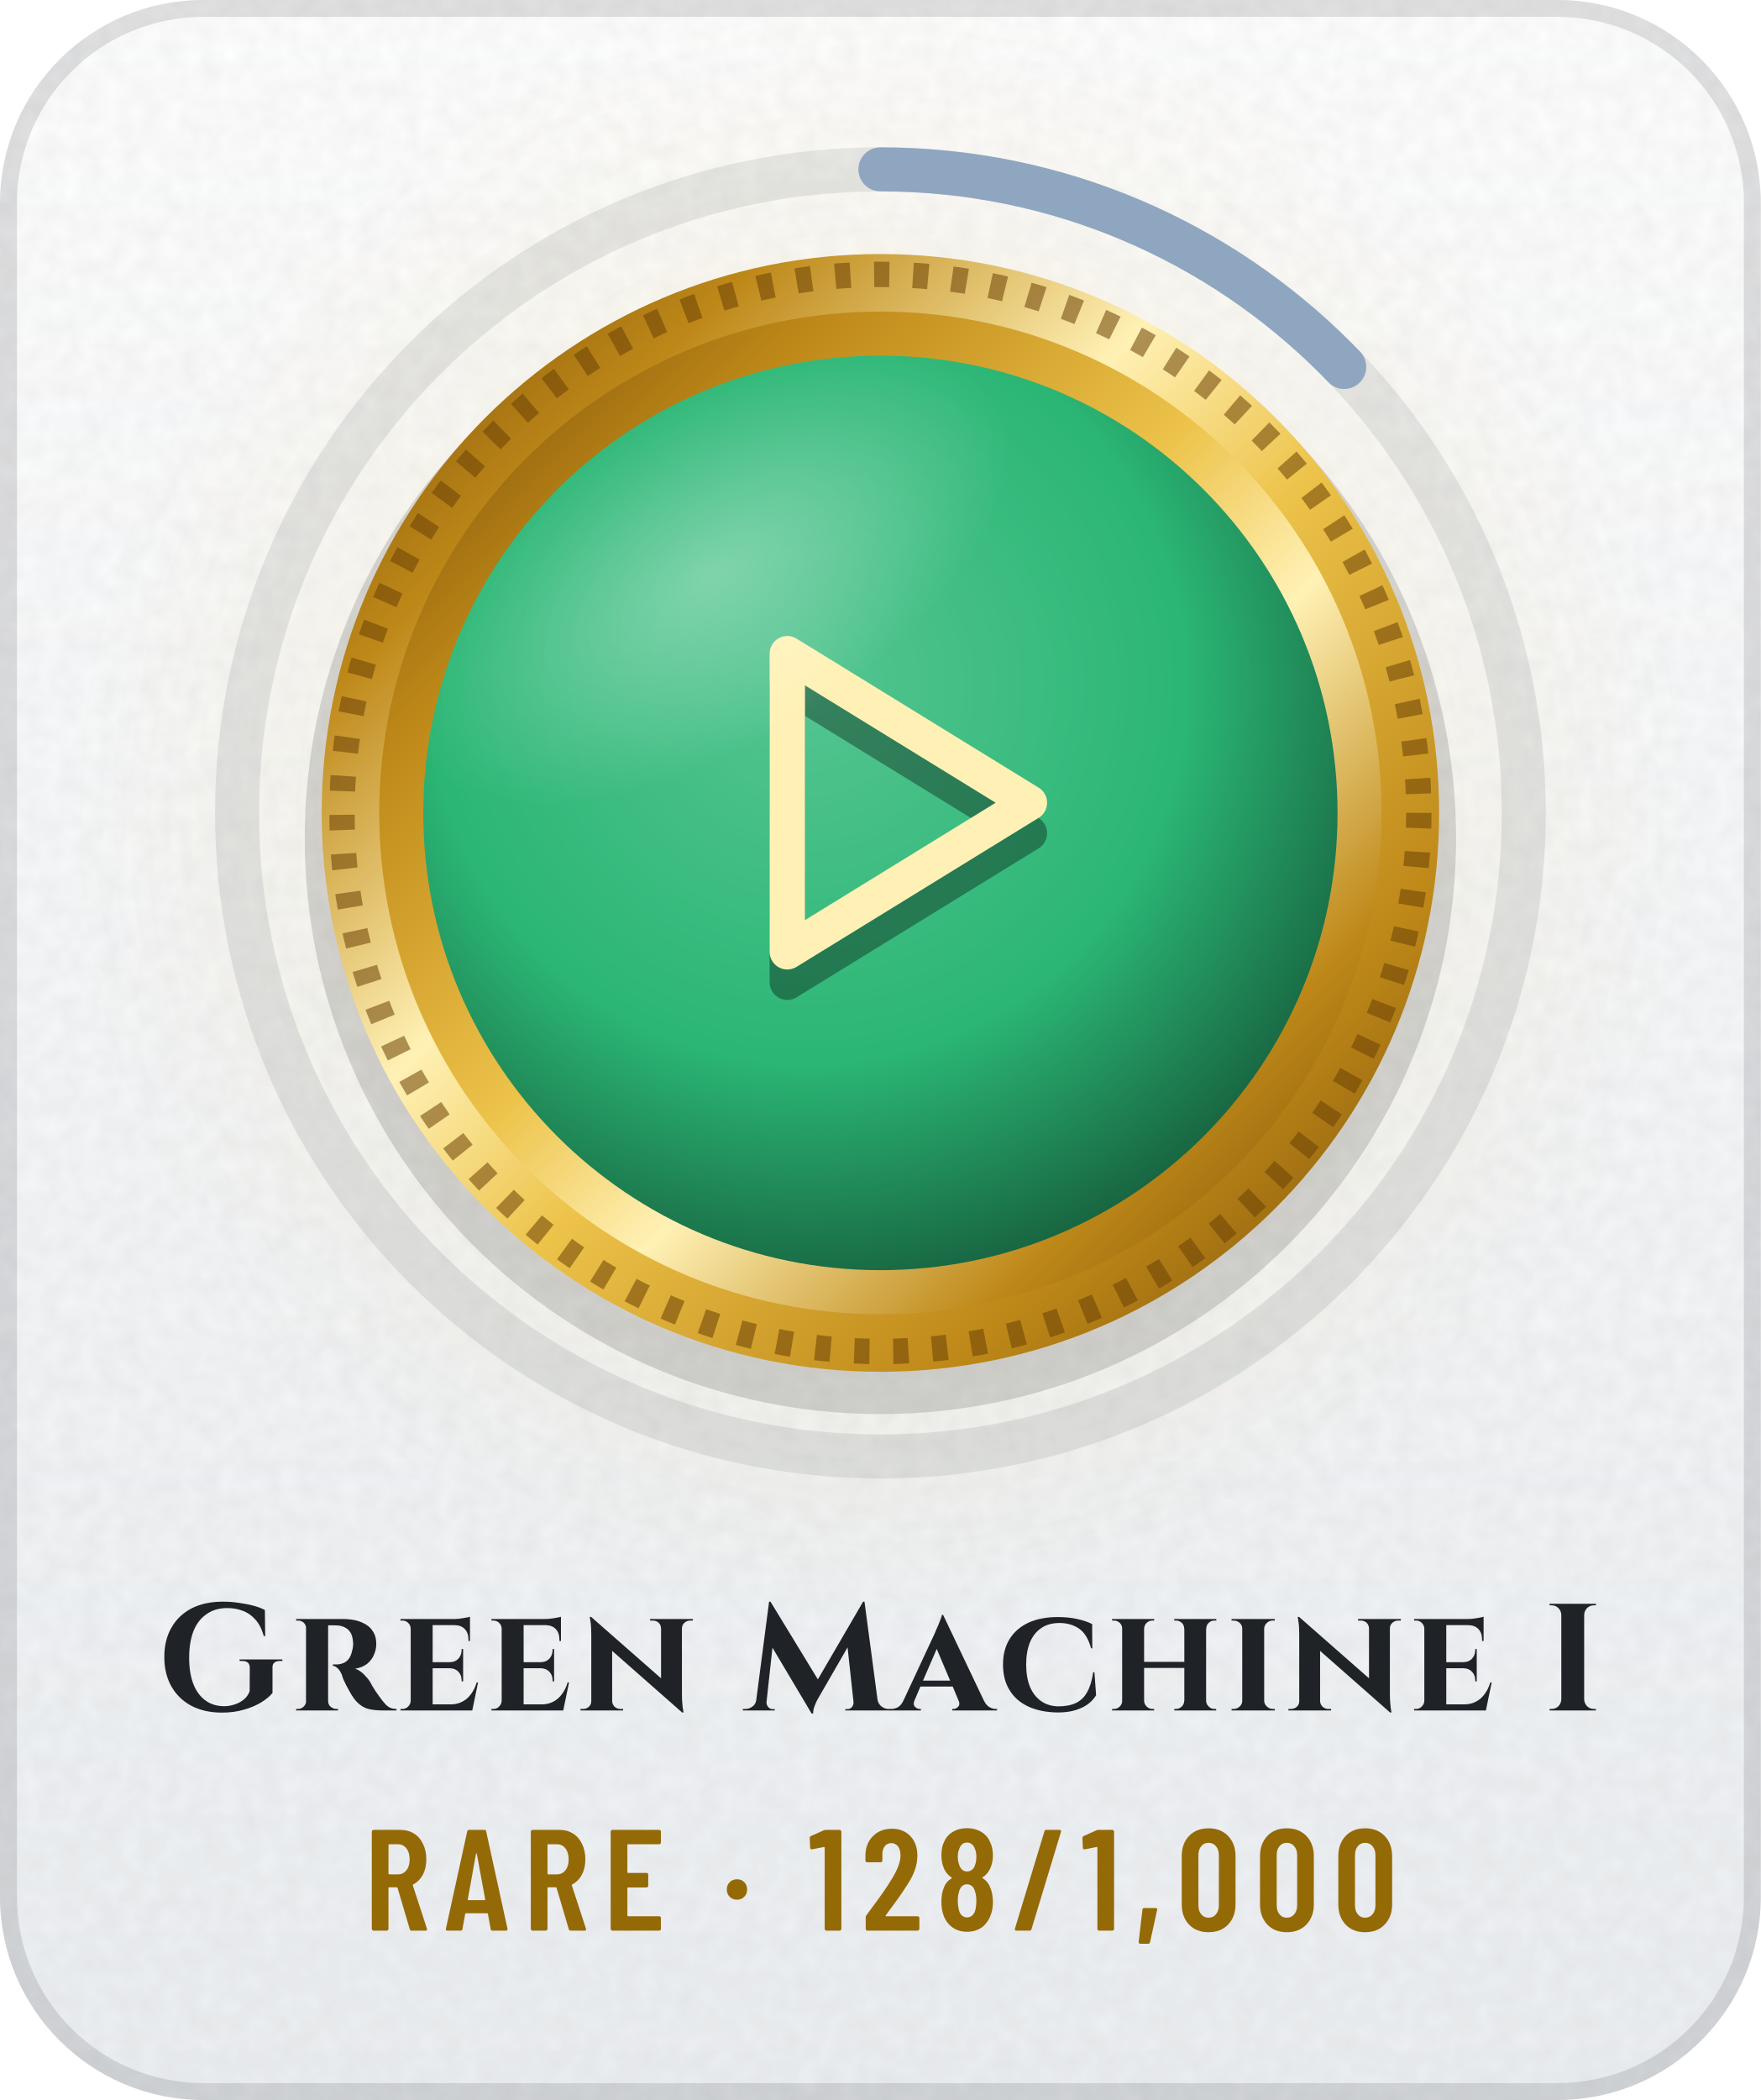
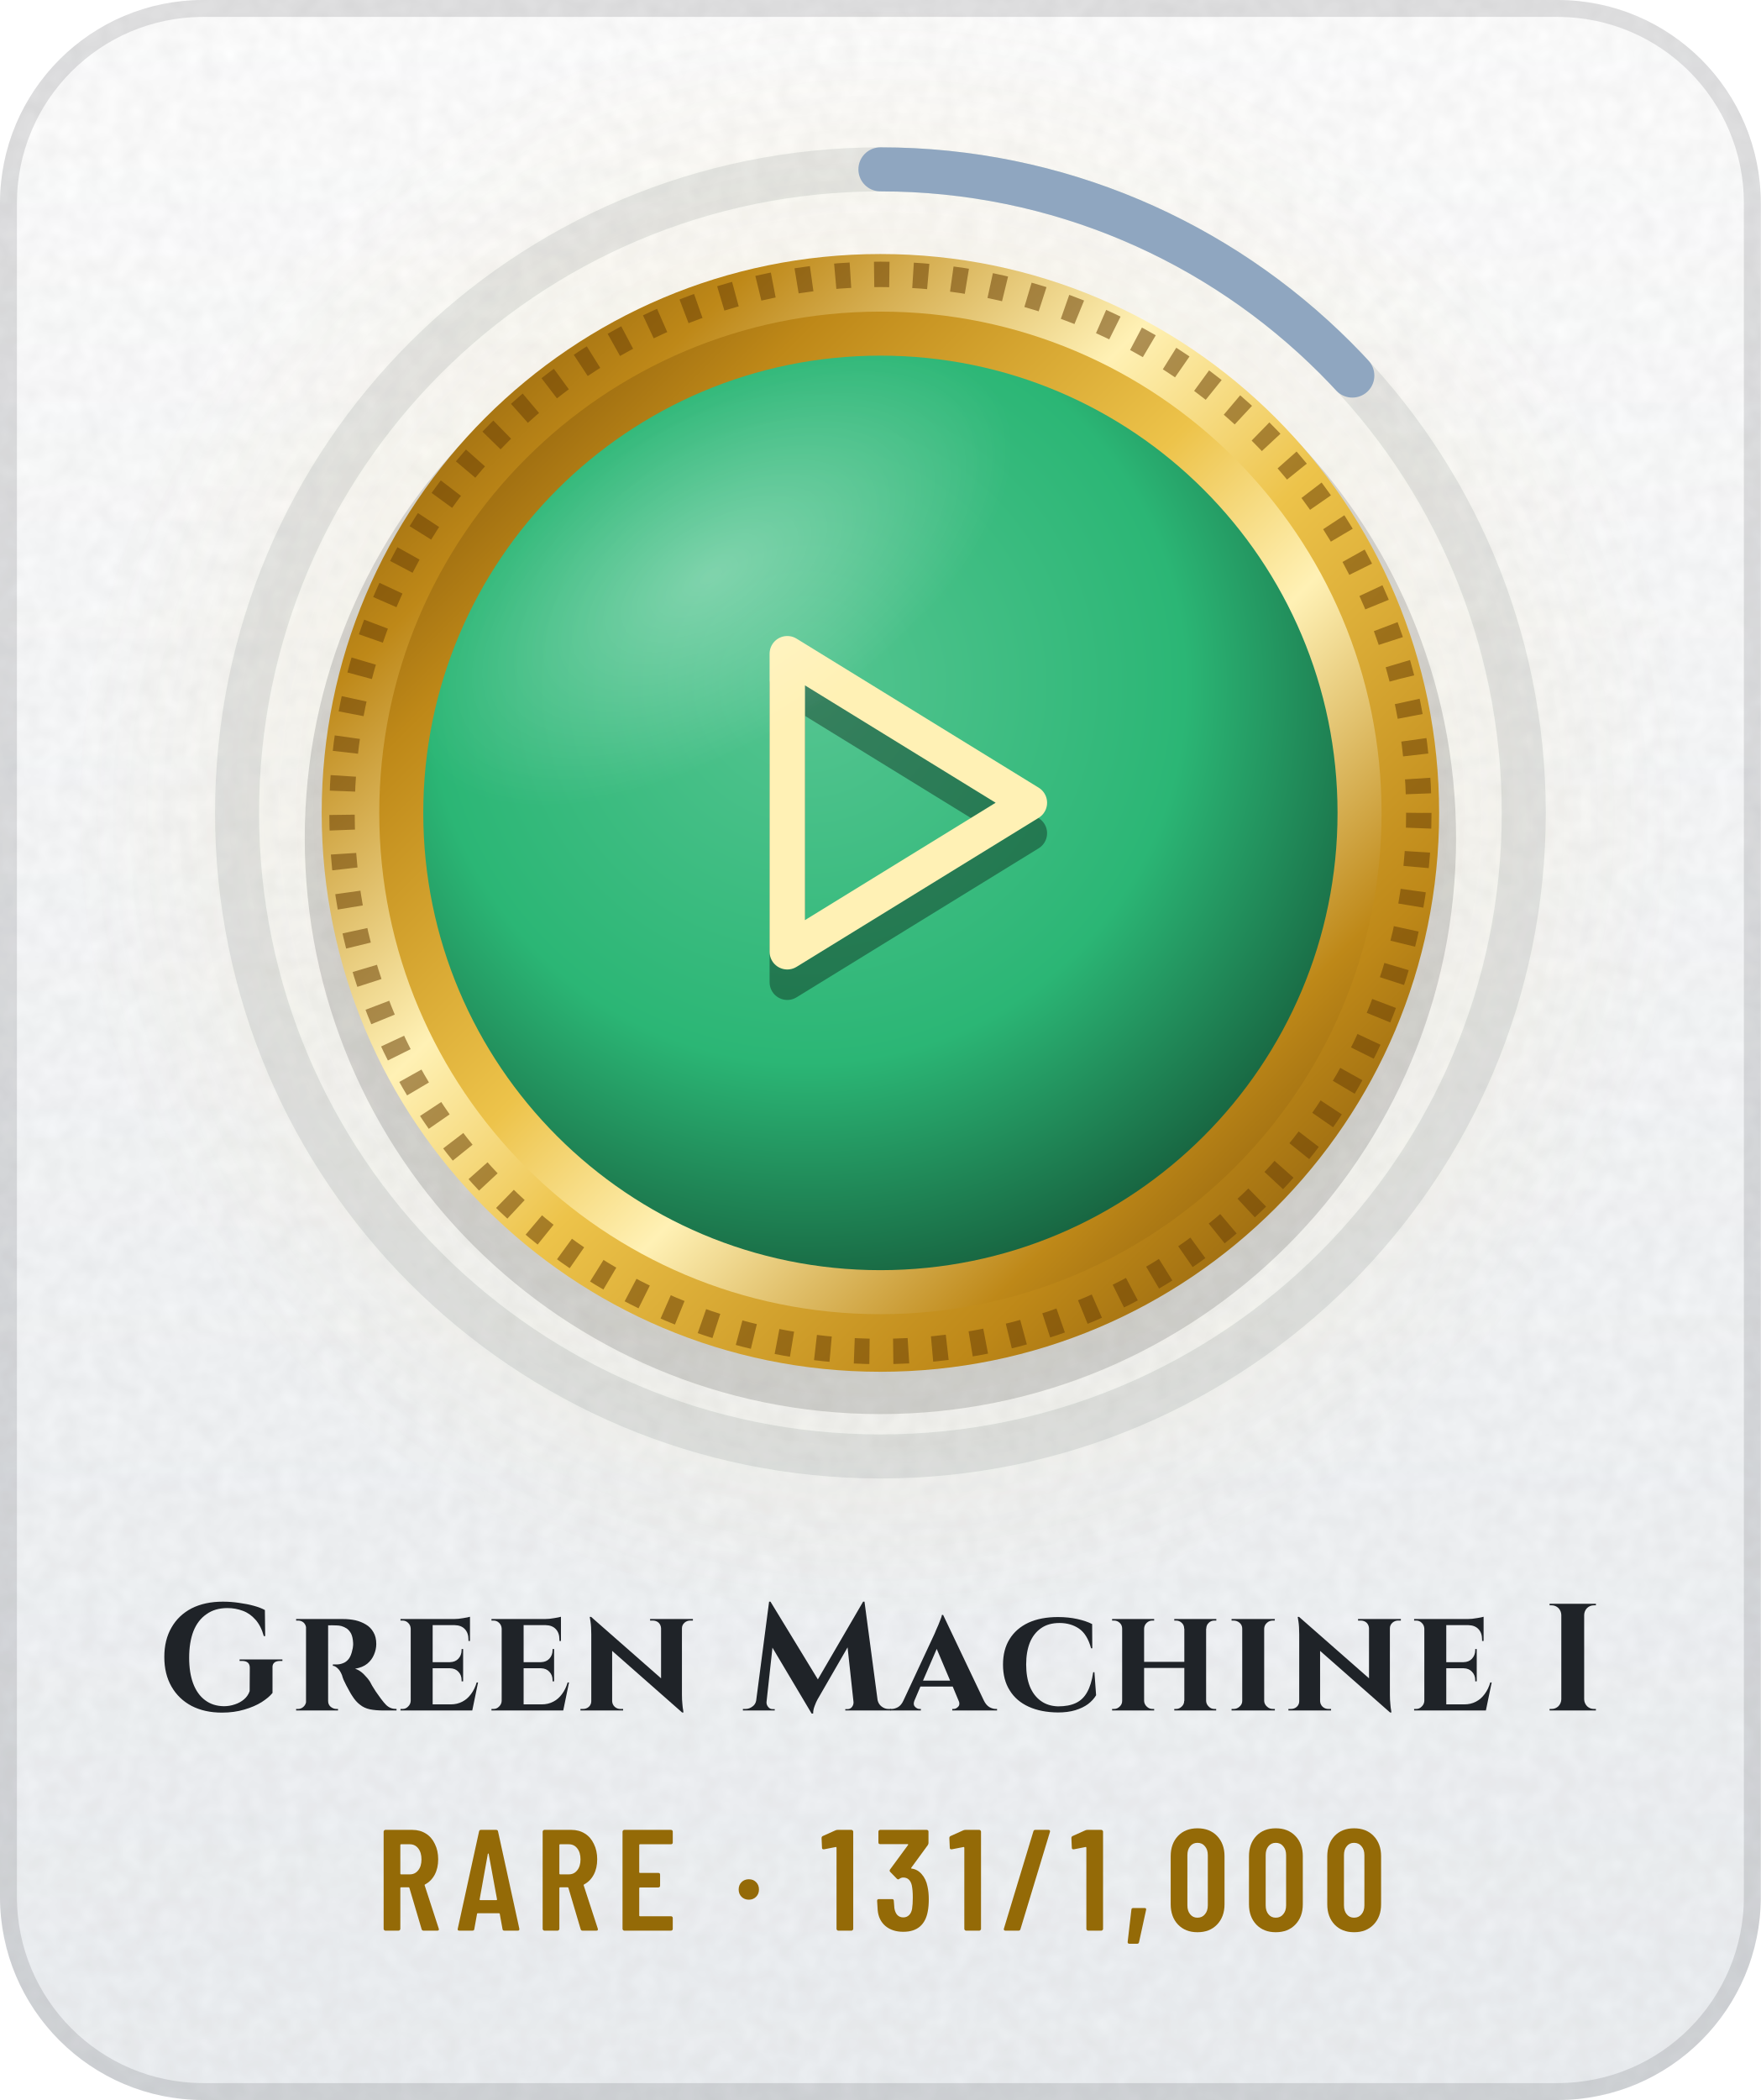
- <svg xmlns="http://www.w3.org/2000/svg" width="104" height="124" viewBox="0 0 104 124" role="img" aria-label="Green Machine I: earned, Rare, 12% to Green Machine II">
+ <svg xmlns="http://www.w3.org/2000/svg" width="104" height="124" viewBox="0 0 104 124" role="img" aria-label="Green Machine I: earned, Rare, 13% to Green Machine II">
  <style>@keyframes tw{0%,100%{opacity:.15;transform:scale(.45)}50%{opacity:1;transform:scale(1)}}.sp{transform-box:fill-box;transform-origin:center;animation:tw 3.4s ease-in-out infinite}@keyframes sh{0%{transform:translateX(-110px)}38%,100%{transform:translateX(200px)}}.sh{animation:sh 6.5s ease-in-out infinite}@keyframes fl{0%,100%{transform:translateY(0)}50%{transform:translateY(-3px)}}.fl{animation:fl 5s ease-in-out infinite}@media (prefers-reduced-motion:reduce){.sp,.fl{animation:none}.sh,.bu{display:none}}</style>
  <defs>
    <linearGradient id="bg" x1="0" y1="0" x2="0" y2="1">
      <stop offset="0" stop-color="#FFFFFF" />
      <stop offset="1" stop-color="#EDF0F3" />
    </linearGradient>
    <clipPath id="card">
      <rect width="104" height="124" rx="12" />
    </clipPath>
    <filter id="grain" x="0" y="0" width="100%" height="100%">
      <feTurbulence type="fractalNoise" baseFrequency=".85" numOctaves="2" stitchTiles="stitch" />
      <feColorMatrix values="0 0 0 0 0 0 0 0 0 0 0 0 0 0 0 0 0 0 .05 0" />
    </filter>
    <radialGradient id="glow" cx=".5" cy=".5" r=".5">
      <stop offset="0" stop-color="#EDC34A" stop-opacity="0.19" />
      <stop offset="1" stop-color="#EDC34A" stop-opacity="0" />
    </radialGradient>
    <linearGradient id="mh" x1="0" y1="0" x2="1" y2="0">
      <stop offset="0" stop-color="#6B4306" />
      <stop offset="0.2" stop-color="#BE8818" />
      <stop offset="0.4" stop-color="#FFF1B5" />
      <stop offset="0.54" stop-color="#EDC34A" />
      <stop offset="0.78" stop-color="#BE8818" />
      <stop offset="1" stop-color="#6B4306" />
    </linearGradient>
    <linearGradient id="md" x1="0" y1="0" x2="1" y2="1">
      <stop offset="0" stop-color="#6B4306" />
      <stop offset="0.2" stop-color="#BE8818" />
      <stop offset="0.4" stop-color="#FFF1B5" />
      <stop offset="0.54" stop-color="#EDC34A" />
      <stop offset="0.78" stop-color="#BE8818" />
      <stop offset="1" stop-color="#6B4306" />
    </linearGradient>
    <linearGradient id="mdr" x1="1" y1="1" x2="0" y2="0">
      <stop offset="0" stop-color="#6B4306" />
      <stop offset="0.2" stop-color="#BE8818" />
      <stop offset="0.4" stop-color="#FFF1B5" />
      <stop offset="0.54" stop-color="#EDC34A" />
      <stop offset="0.78" stop-color="#BE8818" />
      <stop offset="1" stop-color="#6B4306" />
    </linearGradient>
    <linearGradient id="dia" x1="0" y1="0" x2="1" y2="0">
      <stop offset="0" stop-color="#2F7DD1" />
      <stop offset=".5" stop-color="#7B61E0" />
      <stop offset="1" stop-color="#C2449A" />
    </linearGradient>
    <linearGradient id="pb" x1="0" y1="0" x2="1" y2="0">
      <stop offset="0" stop-color="#8FA6C0" />
      <stop offset="1" stop-color="#D3E4F4" />
    </linearGradient>
    <linearGradient id="shg" x1="0" y1="0" x2="1" y2="0">
      <stop offset="0" stop-color="#FFFFFF" stop-opacity="0" />
      <stop offset=".5" stop-color="#FFFFFF" stop-opacity=".6" />
      <stop offset="1" stop-color="#FFFFFF" stop-opacity="0" />
    </linearGradient>
    <radialGradient id="en" cx=".42" cy=".36" r=".75">
      <stop offset="0" stop-color="#55C591" />
      <stop offset=".55" stop-color="#2BB675" />
      <stop offset="1" stop-color="#11492F" />
    </radialGradient>
    <linearGradient id="ig" gradientUnits="userSpaceOnUse" x1="0" y1="34" x2="0" y2="62">
      <stop offset="0" stop-color="#FFF1B5" />
      <stop offset="1" stop-color="#EDC34A" />
    </linearGradient>
    <radialGradient id="gl" cx=".5" cy=".5" r=".5">
      <stop offset="0" stop-color="#FFFFFF" stop-opacity=".45" />
      <stop offset="1" stop-color="#FFFFFF" stop-opacity="0" />
    </radialGradient>
    <clipPath id="fc">
      <circle cx="52" cy="48" r="27" />
    </clipPath>
  </defs>
  <g clip-path="url(#card)">
    <rect width="104" height="124" fill="url(#bg)" />
    <rect width="104" height="124" filter="url(#grain)" />
  </g>
  <rect x=".5" y=".5" width="103" height="123" rx="11.5" fill="none" stroke="#1F2328" stroke-opacity=".13" />
  <circle cx="52" cy="48" r="48" fill="url(#glow)" />
  <circle cx="52" cy="48" r="38" fill="none" stroke="#1F2328" stroke-opacity=".09" stroke-width="2.6" />
-   <circle cx="52" cy="48" r="38" fill="none" stroke="#8FA6C0" stroke-width="2.6" stroke-linecap="round" stroke-dasharray="30.6 238.8" transform="rotate(-90 52 48)" />
+   <circle cx="52" cy="48" r="38" fill="none" stroke="#8FA6C0" stroke-width="2.6" stroke-linecap="round" stroke-dasharray="31.3 238.8" transform="rotate(-90 52 48)" />
  <circle cx="52" cy="49.5" r="34" fill="#000000" fill-opacity=".14" />
  <circle cx="52" cy="48" r="33" fill="url(#md)" />
  <circle cx="52" cy="48" r="31.8" fill="none" stroke="#6B4306" stroke-opacity=".55" stroke-width="1.5" stroke-dasharray=".9 1.4" />
  <circle cx="52" cy="48" r="29.6" fill="url(#mdr)" />
  <circle cx="52" cy="48" r="27" fill="url(#en)" />
  <g transform="translate(38.8 36) scale(1.1)" fill="none" stroke="#000000" stroke-width="1.9" stroke-linecap="round" stroke-linejoin="round" stroke-opacity=".35">
    <path d="M7 4l13 8-13 8z" />
  </g>
  <g transform="translate(38.8 34.2) scale(1.1)" fill="none" stroke="url(#ig)" stroke-width="1.9" stroke-linecap="round" stroke-linejoin="round">
    <path d="M7 4l13 8-13 8z" />
  </g>
  <g clip-path="url(#fc)">
    <ellipse cx="42" cy="34" rx="20" ry="10" transform="rotate(-32 42 34)" fill="url(#gl)" opacity=".7" />
    <g transform="skewX(-18)">
      <rect class="sh" x="10" y="10" width="12" height="80" fill="url(#shg)" opacity=".6" />
    </g>
  </g>
  <g transform="translate(9.3 101) scale(0.009 -0.009)" fill="#1F2328">
    <use href="#s71" x="0" />
    <use href="#s114" x="869" />
    <use href="#s101" x="1561" />
    <use href="#s101" x="2158" />
    <use href="#s110" x="2755" />
    <use href="#s77" x="3851" />
    <use href="#s97" x="4837" />
    <use href="#s99" x="5515" />
    <use href="#s104" x="6231" />
    <use href="#s105" x="7015" />
    <use href="#s110" x="7401" />
    <use href="#s101" x="8213" />
    <use href="#s73" x="9094" />
  </g>
-   <g transform="translate(21.5 114) scale(0.0085 -0.0085)" fill="#946A07">
+   <g transform="translate(22.2 114) scale(0.0085 -0.0085)" fill="#946A07">
    <use href="#m82" x="0" />
    <use href="#m65" x="555" />
    <use href="#m82" x="1105" />
    <use href="#m69" x="1660" />
    <use href="#m183" x="2484" />
    <use href="#m49" x="3087" />
-     <use href="#m50" x="3455" />
-     <use href="#m56" x="3974" />
-     <use href="#m47" x="4502" />
-     <use href="#m49" x="4982" />
-     <use href="#m44" x="5350" />
-     <use href="#m48" x="5644" />
-     <use href="#m48" x="6188" />
-     <use href="#m48" x="6732" />
+     <use href="#m51" x="3455" />
+     <use href="#m49" x="3975" />
+     <use href="#m47" x="4343" />
+     <use href="#m49" x="4823" />
+     <use href="#m44" x="5191" />
+     <use href="#m48" x="5485" />
+     <use href="#m48" x="6029" />
+     <use href="#m48" x="6573" />
  </g>
  <defs>
    <path id="m44" d="M33 -78 59 146Q60 157 71 157H151Q164 157 161 144L112 -80Q110 -91 99 -91H45Q39 -91 36 -88Q32 -84 33 -78Z" />
    <path id="m47" d="M21 14 226 690Q229 700 239 700H331Q337 700 340 696Q343 692 341 686L136 10Q133 0 123 0H31Q25 0 22 4Q19 8 21 14Z" />
    <path id="m48" d="M38 183V517Q38 604 89 658Q140 711 224 711Q309 711 360 658Q412 604 412 517V183Q412 96 360 42Q309 -11 224 -11Q140 -11 89 42Q38 96 38 183ZM296 176V524Q296 563 276 586Q257 610 224 610Q192 610 173 586Q154 563 154 524V176Q154 137 173 114Q192 90 224 90Q257 90 276 114Q296 137 296 176Z" />
    <path id="m49" d="M122 700H218Q223 700 226 696Q230 693 230 688V12Q230 7 226 4Q223 0 218 0H126Q121 0 118 4Q114 7 114 12V576Q114 578 112 580Q111 582 109 581L27 565H24Q13 565 13 576L10 643Q10 653 18 657L107 697Q114 700 122 700Z" />
-     <path id="m50" d="M173 100H392Q397 100 400 96Q404 93 404 88V12Q404 7 400 4Q397 0 392 0H43Q38 0 34 4Q31 7 31 12V92Q31 101 36 107L75 160Q114 212 152 266Q189 320 215 363Q273 459 273 522Q273 562 256 585Q238 608 209 608Q180 608 163 586Q146 563 147 526V487Q147 482 144 478Q140 475 135 475H41Q36 475 32 478Q29 482 29 487V530Q33 610 84 659Q134 708 214 708Q293 708 342 656Q390 605 390 521Q390 471 373 422Q356 373 319 317Q294 277 260 229Q225 181 214 166Q184 126 170 106Q168 104 169 102Q170 100 173 100Z" />
-     <path id="m56" d="M325 364Q358 345 375 306Q396 259 396 200Q396 147 380 107Q360 53 318 22Q275 -8 216 -8Q158 -8 116 22Q73 52 53 106Q38 148 38 200Q38 259 56 301Q71 341 109 363Q113 366 109 369Q76 390 58 427Q38 470 38 523Q38 581 58 620Q78 664 120 688Q161 712 216 712Q270 712 312 688Q353 665 374 621Q396 579 396 523Q396 471 376 429Q358 392 325 371Q319 367 325 364ZM159 559Q152 541 152 513Q152 483 162 456Q169 435 183 423Q197 411 216 411Q237 411 252 424Q266 436 273 459Q281 483 281 513Q281 547 271 568Q264 589 250 600Q236 612 216 612Q198 612 184 602Q171 591 164 573ZM281 206Q281 244 272 271Q266 295 252 308Q237 322 216 322Q195 322 180 308Q166 294 160 268Q152 242 152 208Q152 177 158 151Q163 123 178 108Q194 92 216 92Q239 92 255 108Q271 124 276 153Q281 180 281 206Z" />
+     <path id="m51" d="M387 218Q387 169 380 134Q368 66 326 29Q283 -8 210 -8Q134 -8 86 32Q38 73 32 143Q30 165 28 207Q28 219 40 219H132Q144 219 144 207Q146 173 148 156Q153 125 169 108Q185 92 210 92Q234 92 250 108Q266 123 271 152Q276 182 276 230Q276 281 269 315Q263 341 248 355Q233 369 210 369Q195 369 183 360Q177 356 174 356Q172 356 166 360L119 408Q115 412 115 417Q115 421 118 425L243 595Q245 597 244 599Q242 601 239 601H49Q44 601 40 604Q37 608 37 613V688Q37 693 40 696Q44 700 49 700H373Q378 700 382 696Q385 693 385 688V609Q385 602 380 594L266 438Q262 432 268 431Q309 426 338 392Q368 358 378 307Q387 267 387 218Z" />
    <path id="m65" d="M325 11 306 116Q306 121 300 121H154Q148 121 148 116L129 11Q128 0 116 0H25Q11 0 14 13L162 689Q164 700 175 700H281Q292 700 294 689L442 13V9Q442 0 431 0H338Q326 0 325 11ZM171 212H282Q288 212 287 217L229 533Q228 536 226 536Q224 536 223 533L166 217Q165 212 171 212Z" />
    <path id="m69" d="M391 600H175Q170 600 170 595V406Q170 401 175 401H303Q308 401 312 398Q315 394 315 389V312Q315 307 312 304Q308 300 303 300H175Q170 300 170 295V105Q170 100 175 100H391Q396 100 400 96Q403 93 403 88V12Q403 7 400 4Q396 0 391 0H66Q61 0 58 4Q54 7 54 12V688Q54 693 58 696Q61 700 66 700H391Q396 700 400 696Q403 693 403 688V612Q403 607 400 604Q396 600 391 600Z" />
    <path id="m82" d="M318 10 233 297Q231 301 228 301H175Q170 301 170 296V12Q170 7 166 4Q163 0 158 0H66Q61 0 58 4Q54 7 54 12V688Q54 693 58 696Q61 700 66 700H254Q307 700 348 674Q388 649 410 602Q433 556 433 496Q433 434 409 389Q385 344 342 321Q338 320 339 315L437 14Q438 12 438 9Q438 0 427 0H331Q321 0 318 10ZM170 595V396Q170 391 175 391H236Q272 391 294 419Q317 447 317 495Q317 543 294 572Q272 600 236 600H175Q170 600 170 595Z" />
    <path id="m183" d="M37 286Q37 317 57 337Q77 357 108 357Q139 357 158 337Q178 317 178 286Q178 255 158 235Q138 215 108 215Q77 215 57 235Q37 255 37 286Z" />
    <path id="s71" d="M755 280V115Q731 85 684 55Q636 25 570 6Q504 -14 423 -14Q309 -14 224 30Q139 75 92 157Q45 239 45 351Q45 463 92 544Q138 625 224 670Q311 714 429 714Q484 714 536 706Q588 699 632 687Q676 675 705 659L707 488H698Q679 556 643 596Q607 637 560 654Q512 672 459 672Q378 672 322 632Q265 593 236 520Q208 447 208 345Q208 249 234 178Q261 106 312 68Q363 29 436 28Q473 28 508 40Q542 51 568 73Q594 95 605 127L606 280Q606 325 555 325H539V335H820V325H805Q775 325 763 310Q754 299 755 280Z" />
    <path id="s73" d="M119 73V627Q118 653 100 672Q81 690 55 690H42V700H346V690H333Q307 690 288 672Q270 653 269 627V73Q270 47 288 28Q307 10 333 10H346V0H42V10H55Q81 10 100 28Q118 47 119 73Z" />
    <path id="s77" d="M780 714H789L875 68Q881 42 900 27Q921 10 947 10H963V0H663V9H678Q695 9 706 22Q717 36 717 52V55L678 414L491 90L481 73Q471 55 462 30Q452 5 452 -20H442L185 412L146 55V52Q146 36 158 22Q169 9 185 9H200V0H-9V10H7Q34 10 55 27Q73 40 78 64L163 714H172L483 204Z" />
    <path id="s97" d="M319 627 586 66Q601 35 623 22Q645 10 665 10H673V0H379V10H387Q404 10 418 25Q429 36 424 56L382 157H170L130 63Q121 38 134 25Q148 10 165 10H173V0H-27V10H-19Q1 10 23 22Q45 35 59 66L264 506Q266 512 273 528Q280 543 288 562Q296 582 303 600Q310 617 311 627ZM187 196H365L277 404Z" />
    <path id="s99" d="M634 251 645 100Q626 68 592 42Q558 17 509 2Q460 -13 395 -13Q283 -12 202 25Q121 62 78 132Q34 201 34 301Q34 399 77 468Q120 538 201 576Q282 613 395 613Q463 613 522 600Q580 587 619 567L620 408H612Q587 500 533 537Q479 574 405 574Q332 574 284 540Q235 506 210 445Q186 384 186 302Q186 219 210 158Q235 97 282 63Q329 29 395 27Q466 27 512 49Q559 71 586 120Q614 169 626 251Z" />
    <path id="s101" d="M543 184 505 0H34V10H47Q69 10 84 26Q100 41 101 63V537Q100 560 84 575Q69 590 47 590H34V600H385Q414 600 446 606Q478 611 490 615V456H480V465Q480 509 456 534Q433 559 389 560H245V317H359Q394 318 414 340Q435 363 435 396V403H445V191H435V199Q435 232 414 254Q394 276 359 277H245V40H363Q406 40 440 58Q473 75 497 108Q521 140 534 184Z" />
    <path id="s104" d="M100 63V537Q100 560 84 575Q68 590 46 590H34V600H310V590H299Q277 590 261 575Q245 560 244 537V319H508V537H507Q507 560 491 575Q475 590 453 590H442V600H718V590H706Q683 590 668 575Q652 560 652 537H651V63Q652 41 668 26Q683 10 706 10H717V0H442V10H453Q475 10 491 26Q507 41 507 63H508V279H244V63Q245 41 261 26Q277 10 299 10H310V0H34V10H46Q68 10 84 26Q100 41 100 63Z" />
    <path id="s105" d="M104 63V537Q104 560 87 575Q70 590 46 590H34V600H318L317 590H306Q282 590 266 575Q249 560 248 537V63Q249 41 266 26Q282 10 306 10H318V0H34V10H47Q70 10 87 26Q104 41 104 63Z" />
    <path id="s110" d="M91 614 550 211V539Q549 561 534 576Q518 590 495 590H478V600H759V590H742Q720 590 704 576Q687 561 687 539V104Q687 69 690 42Q692 16 695 2L697 -13H688L229 391V61Q230 39 246 24Q262 10 284 10H301V0H21V10H37Q60 10 76 24Q92 39 92 61V500Q92 551 87 583L82 614Z" />
    <path id="s114" d="M106 0H41V10H53Q75 10 91 26Q103 38 106 54V547Q103 564 91 576Q75 590 54 590H41V600H349Q390 600 429 592Q468 583 499 564Q530 546 548 514Q567 483 567 436Q567 401 552 366Q538 332 508 307Q477 282 428 274Q457 265 484 239Q510 213 525 190Q529 182 539 164Q549 147 564 124Q580 102 597 78Q617 51 632 36Q647 22 663 16Q679 10 700 10V0H616Q562 0 524 8Q487 16 460 38Q432 59 409 96Q400 109 390 128Q380 146 370 165Q360 184 352 202Q345 220 342 232Q329 264 312 278Q296 293 282 293V302H307Q328 302 348 310Q369 317 386 338Q403 360 411 402Q413 408 414 419Q416 430 415 444Q413 481 402 504Q390 526 373 538Q356 549 338 554Q321 558 308 558Q289 559 274 559Q259 558 251 559V63Q251 38 268 24Q286 10 306 10H316V0Z" />
  </defs>
</svg>
